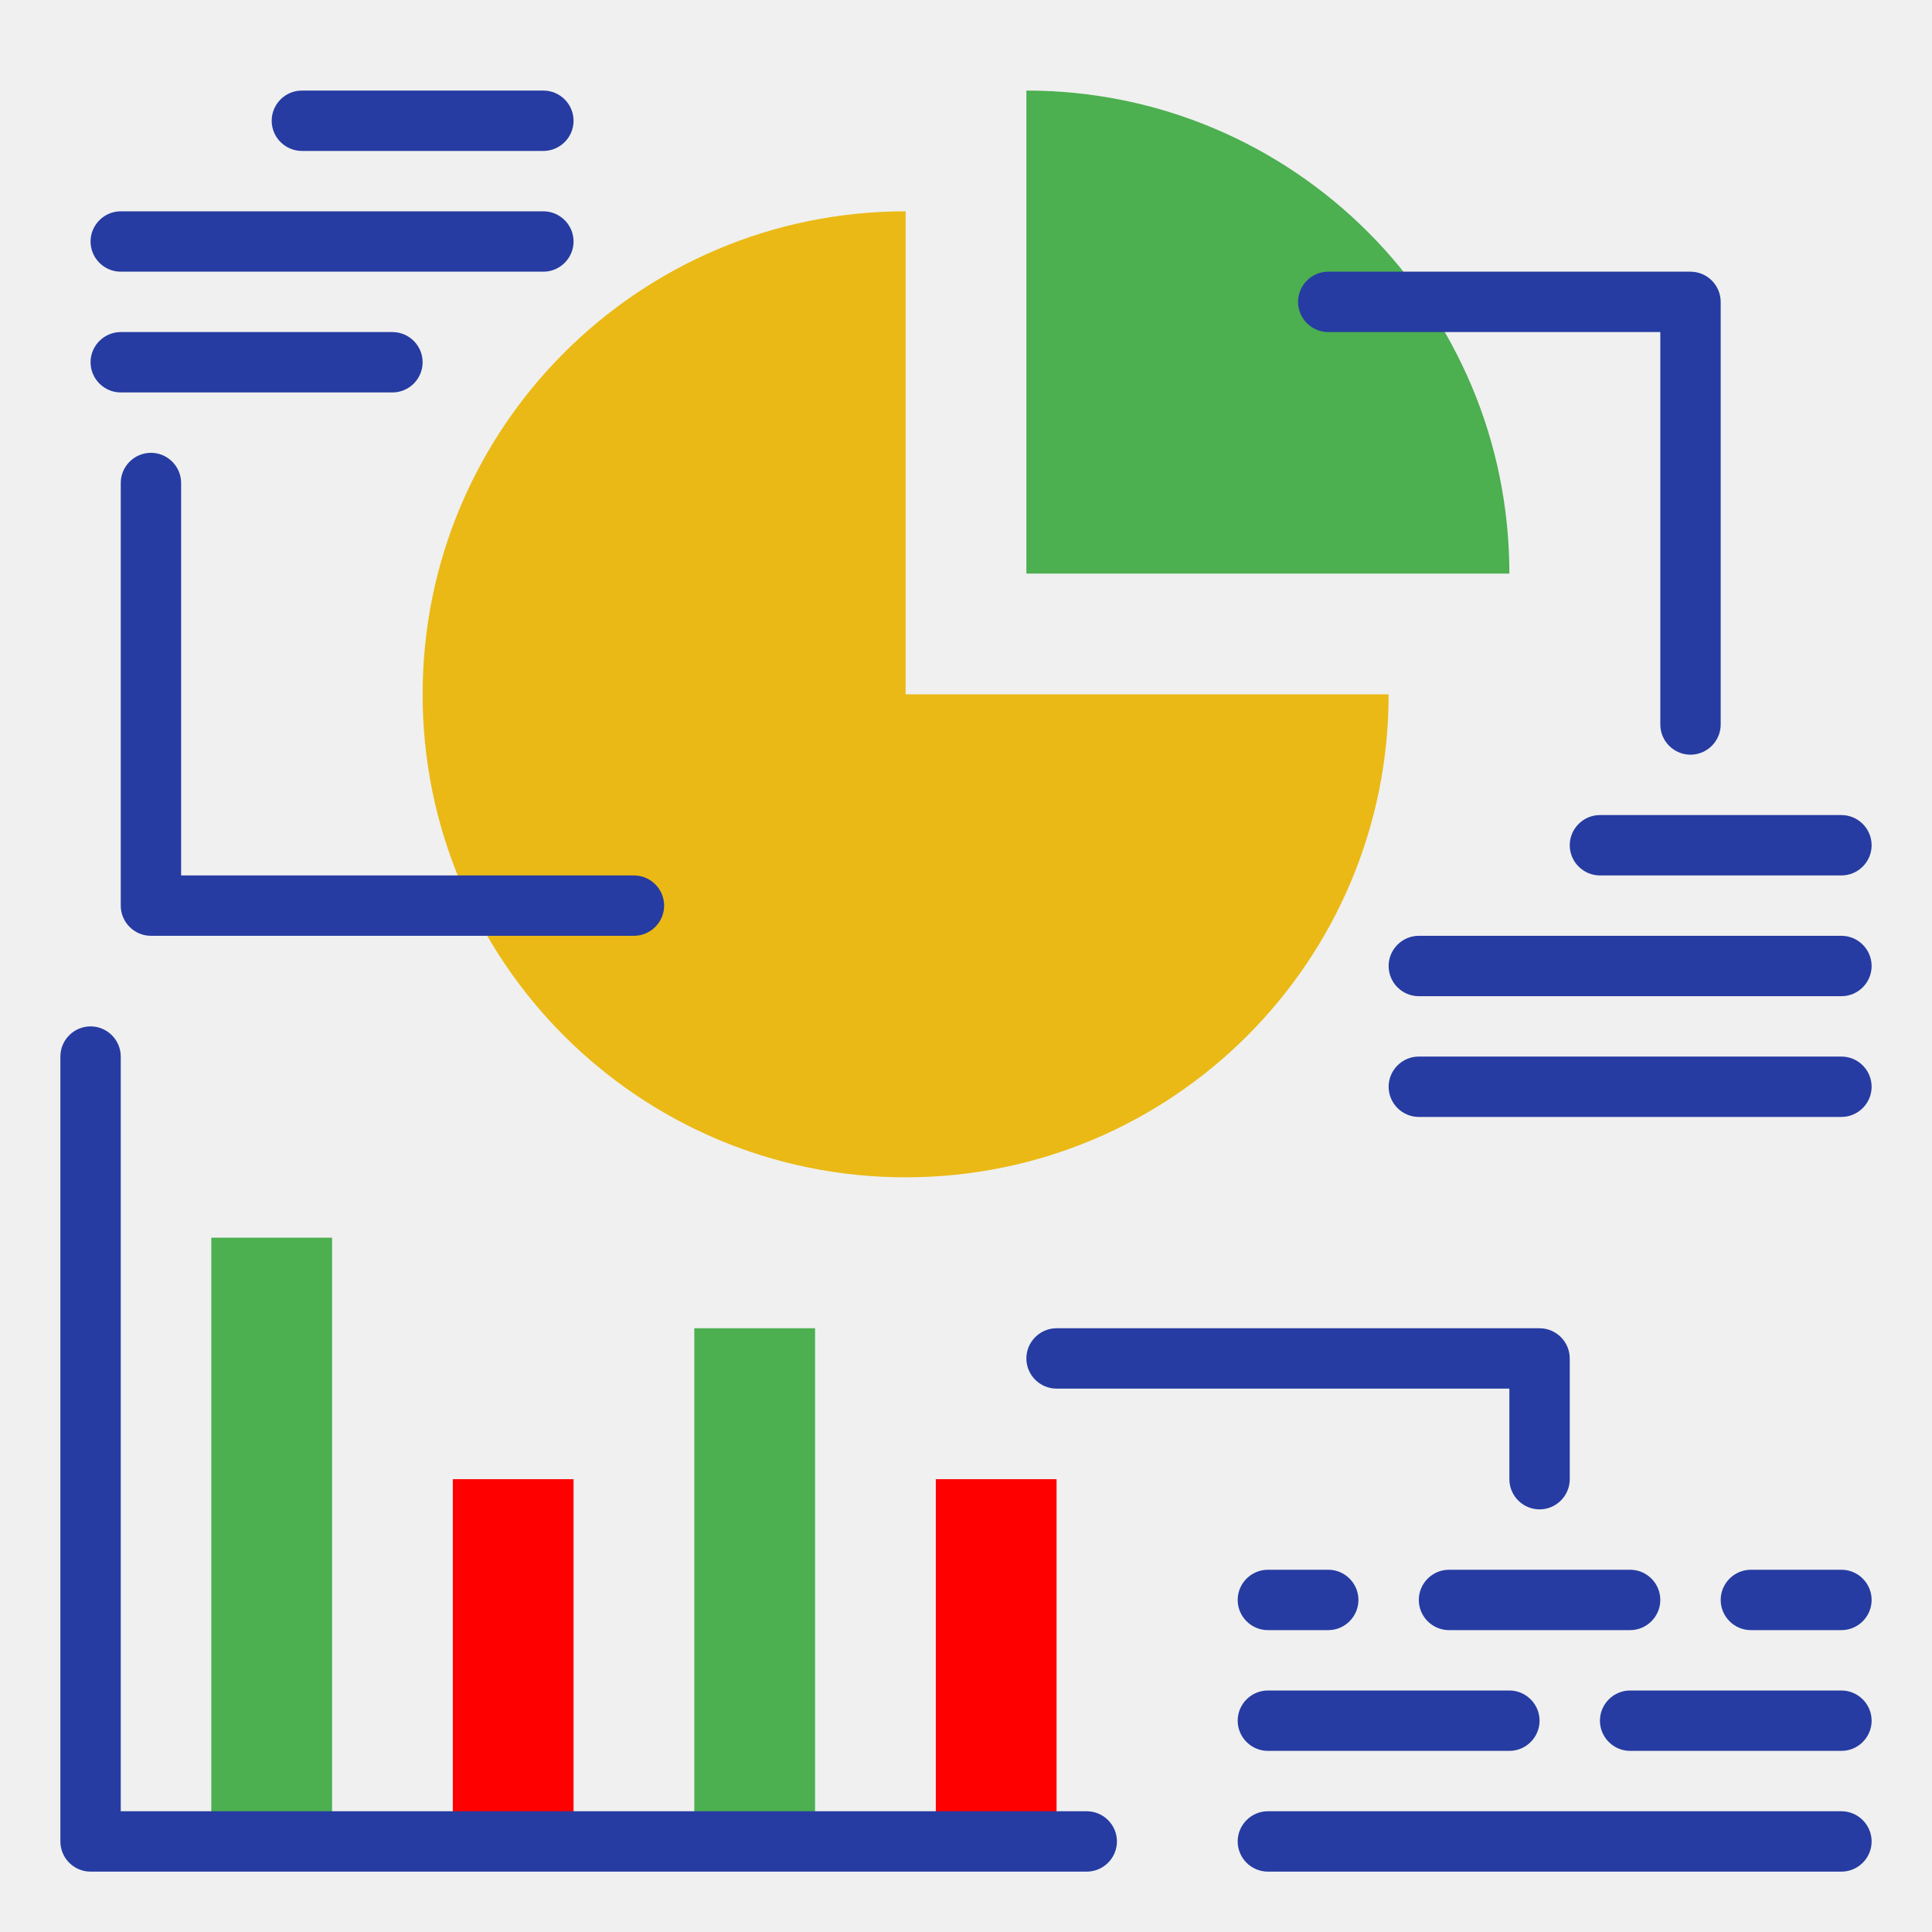
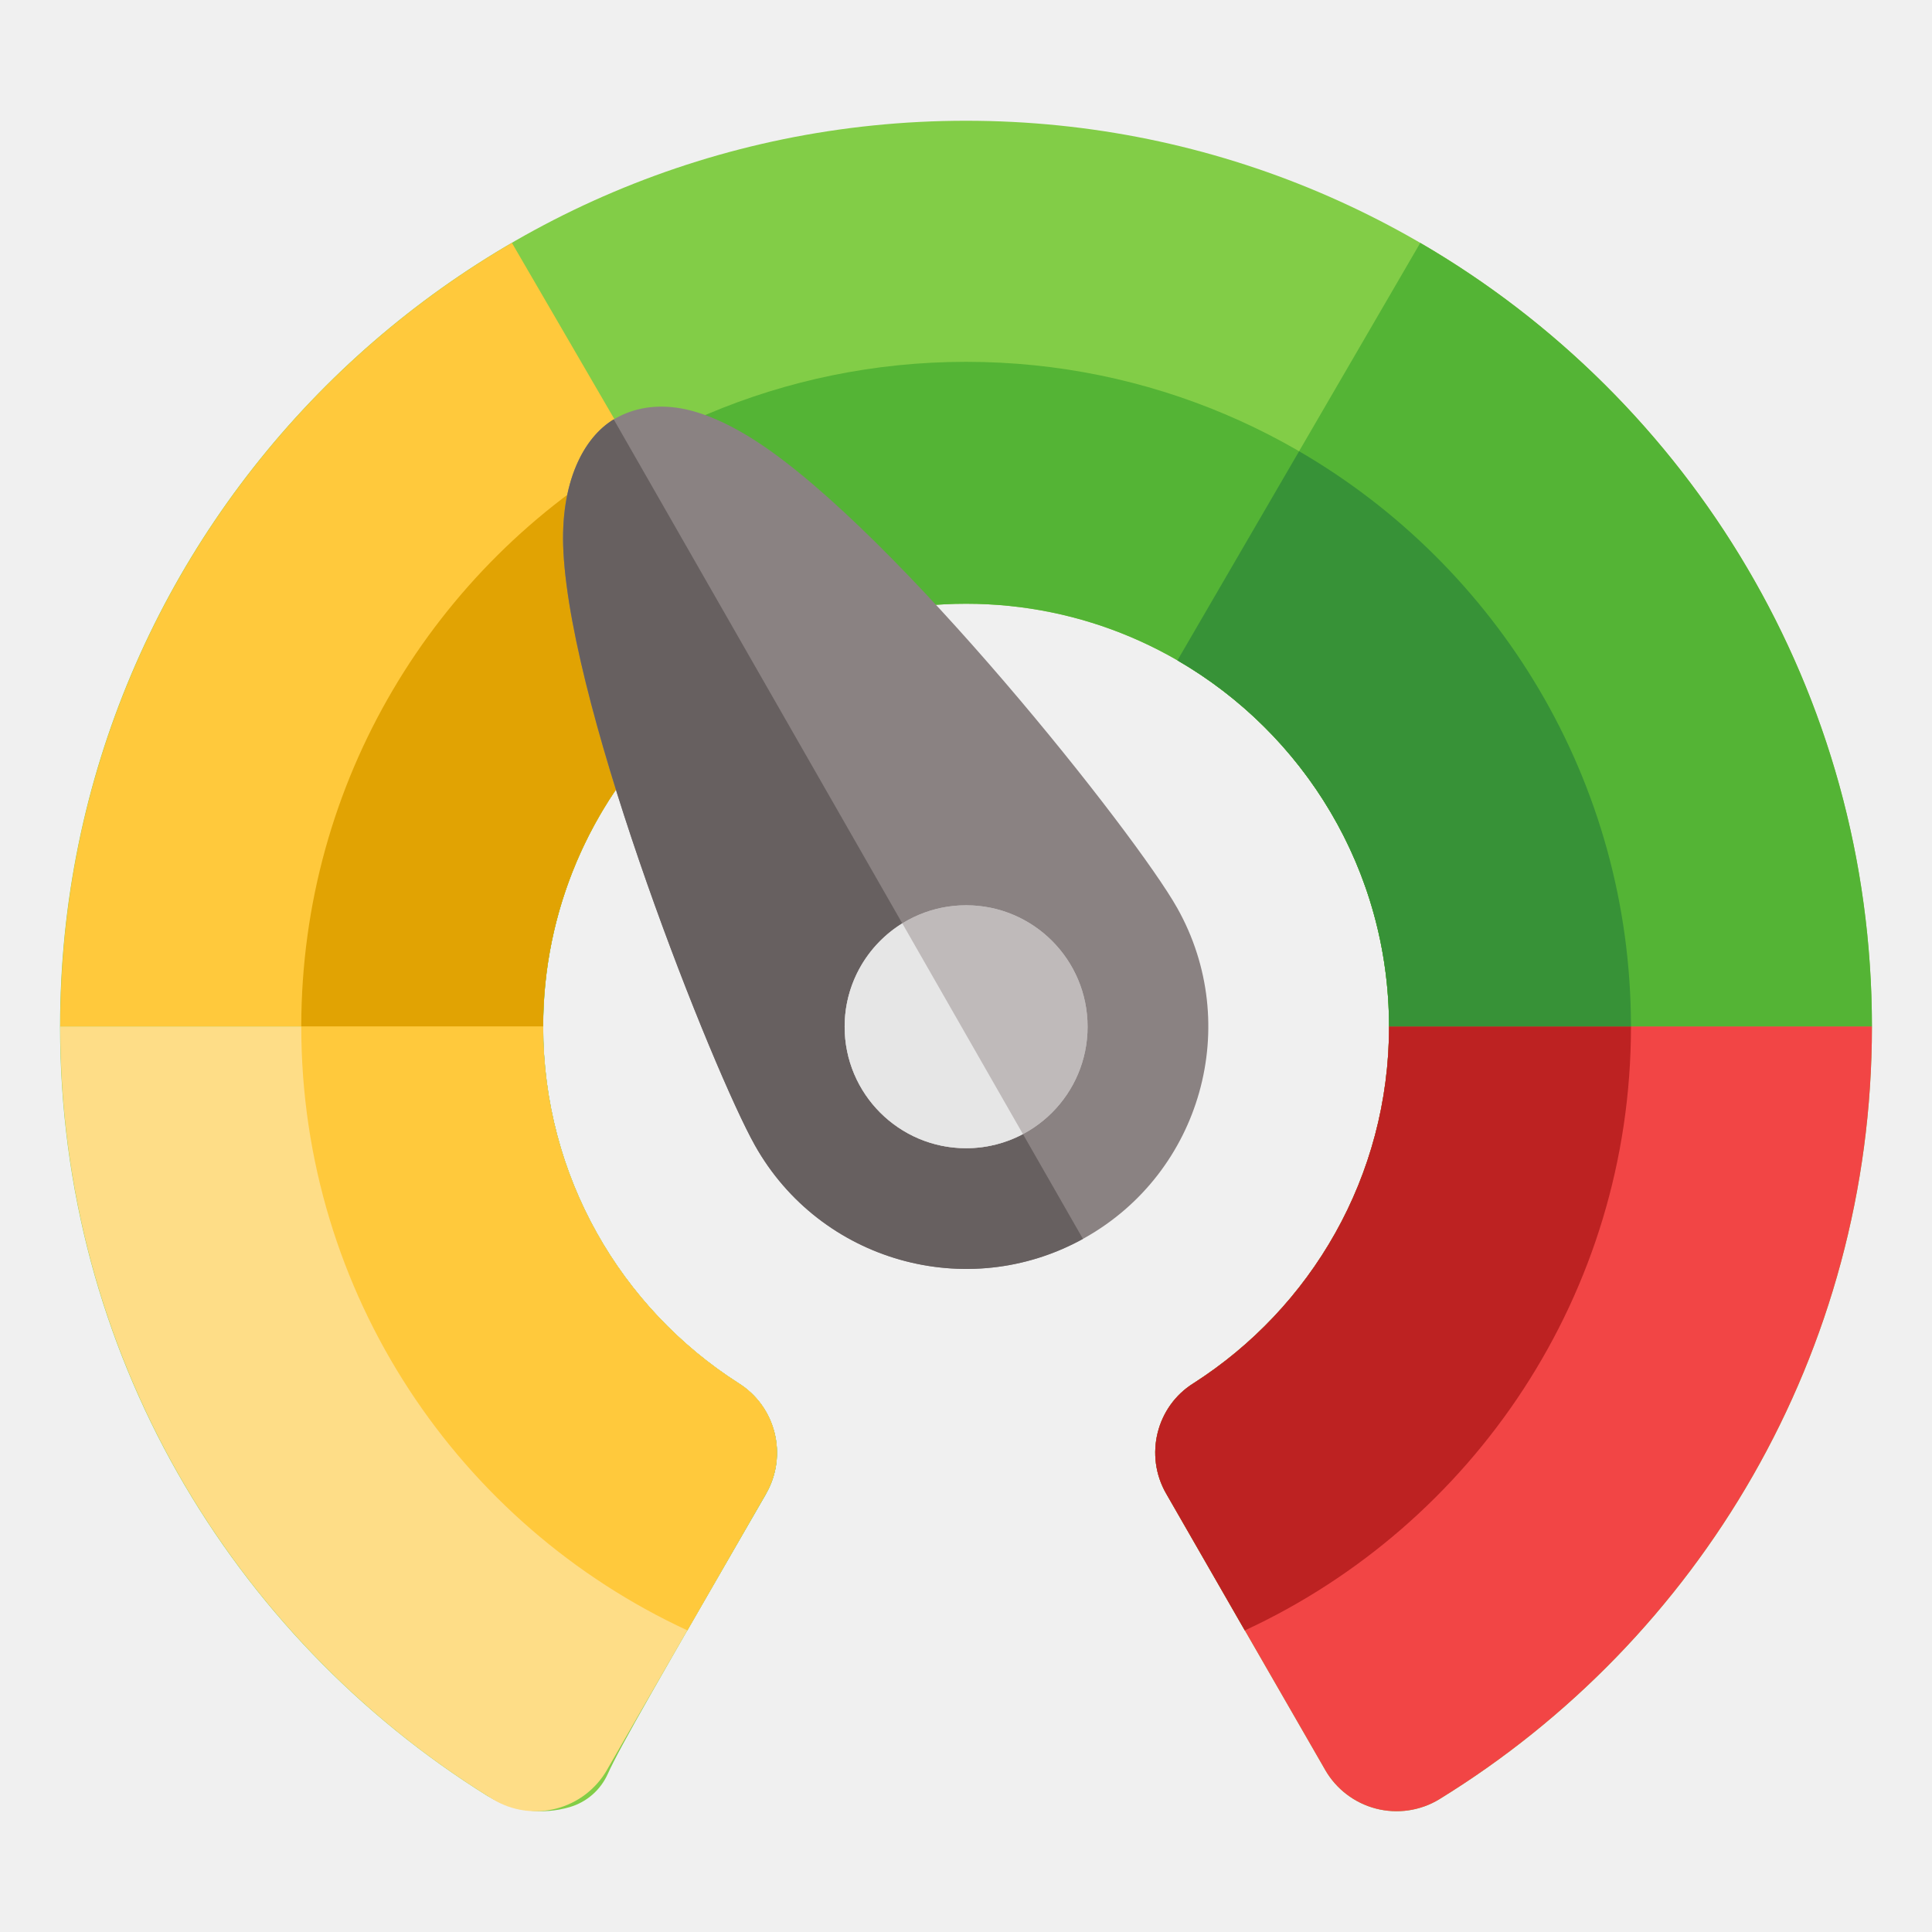
- <svg xmlns="http://www.w3.org/2000/svg" width="288" height="288" viewBox="0 0 288 288" fill="none">
-   <g clip-path="url(#clip0_436_11)">
-     <path d="M135 31.5C95.231 31.5 63 63.731 63 103.5C63 143.269 95.231 175.5 135 175.5C174.769 175.5 207 143.269 207 103.5H135V31.5Z" fill="#EAB915" />
-     <path d="M153 13.5V85.5H225C225 45.731 192.769 13.5 153 13.5Z" fill="#4CAF50" />
-     <path d="M49.5 184.5H31.5V274.5H49.5V184.5Z" fill="#4CAF50" />
-     <path d="M121.5 198H103.5V274.5H121.5V198Z" fill="#4CAF50" />
-     <path d="M157.5 220.5H139.5V274.5H157.5V220.5Z" fill="#FF0000" />
-     <path d="M85.5 220.5H67.5V274.5H85.5V220.5Z" fill="#FF0000" />
-     <path d="M81 22.5H45C42.525 22.5 40.5 20.475 40.5 18C40.5 15.525 42.525 13.5 45 13.5H81C83.475 13.5 85.5 15.525 85.5 18C85.5 20.475 83.475 22.5 81 22.5ZM85.5 36C85.5 33.525 83.475 31.5 81 31.5H18C15.525 31.5 13.5 33.525 13.5 36C13.5 38.475 15.525 40.5 18 40.5H81C83.475 40.5 85.5 38.475 85.5 36ZM63 54C63 51.525 60.975 49.5 58.5 49.5H18C15.525 49.5 13.5 51.525 13.5 54C13.5 56.475 15.525 58.5 18 58.5H58.5C60.975 58.5 63 56.475 63 54ZM279 126C279 123.525 276.975 121.5 274.5 121.5H238.5C236.025 121.5 234 123.525 234 126C234 128.475 236.025 130.5 238.5 130.5H274.5C276.975 130.5 279 128.475 279 126ZM279 144C279 141.525 276.975 139.5 274.5 139.5H211.5C209.025 139.5 207 141.525 207 144C207 146.475 209.025 148.5 211.5 148.5H274.5C276.975 148.5 279 146.475 279 144ZM279 162C279 159.525 276.975 157.5 274.5 157.5H211.5C209.025 157.5 207 159.525 207 162C207 164.475 209.025 166.5 211.5 166.5H274.5C276.975 166.5 279 164.475 279 162ZM279 274.5C279 272.025 276.975 270 274.5 270H189C186.525 270 184.5 272.025 184.5 274.5C184.5 276.975 186.525 279 189 279H274.5C276.975 279 279 276.975 279 274.5ZM229.5 256.5C229.5 254.025 227.475 252 225 252H189C186.525 252 184.5 254.025 184.5 256.5C184.5 258.975 186.525 261 189 261H225C227.475 261 229.5 258.975 229.5 256.5ZM279 256.5C279 254.025 276.975 252 274.5 252H243C240.525 252 238.5 254.025 238.5 256.5C238.5 258.975 240.525 261 243 261H274.5C276.975 261 279 258.975 279 256.5ZM202.5 238.5C202.5 236.025 200.475 234 198 234H189C186.525 234 184.5 236.025 184.5 238.5C184.5 240.975 186.525 243 189 243H198C200.475 243 202.5 240.975 202.5 238.5ZM247.5 238.5C247.5 236.025 245.475 234 243 234H216C213.525 234 211.5 236.025 211.5 238.5C211.5 240.975 213.525 243 216 243H243C245.475 243 247.5 240.975 247.5 238.5ZM279 238.5C279 236.025 276.975 234 274.5 234H261C258.525 234 256.5 236.025 256.5 238.5C256.5 240.975 258.525 243 261 243H274.5C276.975 243 279 240.975 279 238.5ZM94.5 139.5H22.5C20.025 139.5 18 137.475 18 135V72C18 69.525 20.025 67.5 22.5 67.5C24.975 67.5 27 69.525 27 72V130.5H94.5C96.975 130.5 99 132.525 99 135C99 137.475 96.975 139.5 94.5 139.5ZM256.5 108V45C256.5 42.525 254.475 40.5 252 40.5H198C195.525 40.5 193.5 42.525 193.5 45C193.5 47.475 195.525 49.5 198 49.5H247.5V108C247.5 110.475 249.525 112.5 252 112.5C254.475 112.5 256.5 110.475 256.5 108ZM234 220.5V202.5C234 200.025 231.975 198 229.5 198H157.5C155.025 198 153 200.025 153 202.5C153 204.975 155.025 207 157.5 207H225V220.5C225 222.975 227.025 225 229.5 225C231.975 225 234 222.975 234 220.5ZM166.5 274.5C166.5 272.025 164.475 270 162 270H18V157.5C18 155.025 15.975 153 13.5 153C11.025 153 9 155.025 9 157.5V274.5C9 276.975 11.025 279 13.5 279H162C164.475 279 166.5 276.975 166.5 274.5Z" fill="#263CA2" />
+ <svg xmlns="http://www.w3.org/2000/svg" id="SvgjsSvg1024" width="288" height="288" version="1.1">
+   <defs id="SvgjsDefs1025" />
+   <g id="SvgjsG1026">
+     <svg fill-rule="evenodd" stroke-linejoin="round" stroke-miterlimit="2" clip-rule="evenodd" viewBox="0 0 32 32" width="288" height="288">
+       <path fill="#82cd47" d="M21.949,29.315c0.183,0.318 0.486,0.549 0.841,0.641c0.355,0.092 0.733,0.037 1.047,-0.153c0.002,-0.001 0.004,-0.003 0.006,-0.004c4.295,-2.642 7.162,-7.386 7.162,-12.793c0,-8.282 -6.723,-15.006 -15.005,-15.006c-8.282,0 -15.005,6.724 -15.005,15.006c-0,5.374 2.831,10.093 7.083,12.743c0.003,0.002 0.007,0.004 0.01,0.005c0.404,0.247 0.894,0.311 1.349,0.177c0.28,-0.082 0.509,-0.282 0.629,-0.548c0.212,-0.47 0.856,-1.578 2.622,-4.64c0,-0.001 0.001,-0.002 0.001,-0.003c0.365,-0.636 0.161,-1.447 -0.462,-1.834c-1.938,-1.239 -3.23,-3.42 -3.23,-5.9c-0,-3.867 3.138,-7.006 7.005,-7.006c3.866,0 7.005,3.139 7.005,7.006c-0,2.48 -1.293,4.661 -3.24,5.906c-0.613,0.382 -0.817,1.194 -0.45,1.829c0.526,0.917 2.095,3.641 2.633,4.575l-0.001,-0.001Z" class="color82cd47 svgShape" />
+       <path fill="#54b435" d="M11.384,27.004c-3.774,-1.747 -6.394,-5.569 -6.394,-9.998c-0,-6.078 4.934,-11.013 11.012,-11.013c6.077,0 11.012,4.935 11.012,11.013c-0,4.429 -2.621,8.251 -6.396,9.999c-0.521,-0.907 -1.04,-1.808 -1.301,-2.264c-0.367,-0.635 -0.163,-1.447 0.45,-1.829c1.947,-1.245 3.24,-3.426 3.24,-5.906c-0,-3.867 -3.139,-7.006 -7.005,-7.006c-3.867,0 -7.005,3.139 -7.005,7.006c-0,2.48 1.292,4.661 3.23,5.9c0.623,0.387 0.827,1.198 0.462,1.834c-0,0.001 -0.001,0.002 -0.001,0.003c-0.529,0.917 -0.958,1.659 -1.304,2.261Z" class="color54b435 svgShape" />
+       <path fill="#fedd87" d="M0.998,17l7.998,-0l0,0.006c0,2.48 1.293,4.661 3.24,5.906c0.613,0.382 0.817,1.194 0.45,1.829c-0.526,0.917 -2.095,3.641 -2.633,4.575l0.001,-0.001c-0.183,0.318 -0.486,0.549 -0.841,0.641c-0.356,0.092 -0.733,0.037 -1.047,-0.153c-0.002,-0.001 -0.004,-0.003 -0.006,-0.004c-4.295,-2.642 -7.162,-7.386 -7.162,-12.793l-0,-0.006Z" class="colorfedd87 svgShape" />
+       <path fill="#ffc93c" d="M4.99 17l4.006 0 0 .006c0 2.48 1.293 4.661 3.24 5.906.613.382.817 1.194.45 1.829-.261.456-.78 1.357-1.301 2.263-3.775-1.747-6.395-5.569-6.395-9.998l0-.006zM8.479 4.023l4.021 6.915c-2.092 1.211-3.502 3.473-3.504 6.062l-7.998 0c.002-5.538 3.01-10.379 7.481-12.977z" class="colorffc93c svgShape" />
+       <path fill="#e1a303" d="M10.486,7.474l2.014,3.464c-2.092,1.211 -3.502,3.473 -3.504,6.062l-4.006,-0c0.002,-4.066 2.212,-7.62 5.496,-9.526Z" class="colore1a303 svgShape" />
+       <path fill="#8a8282" d="M10.196,6.929c-0.516,0.289 -0.924,1.043 -0.864,2.207c0.141,2.739 2.49,8.622 3.172,9.835c1.085,1.93 3.533,2.617 5.463,1.532c1.93,-1.084 2.617,-3.532 1.532,-5.463c-0.682,-1.215 -4.635,-6.211 -6.964,-7.726c-0.471,-0.306 -0.901,-0.487 -1.252,-0.549c-0.425,-0.075 -0.789,-0.004 -1.087,0.164Z" class="color8a8282 svgShape" />
+       <path fill="#676060" d="M10.165,6.946c-0.501,0.302 -0.892,1.049 -0.833,2.19c0.141,2.739 2.49,8.622 3.172,9.835c1.079,1.92 3.507,2.61 5.433,1.549l-7.772,-13.574Z" class="color676060 svgShape" />
+       <circle cx="16.002" cy="17.006" r="2.012" fill="#bfbaba" class="colorbfbaba svgShape" />
+       <circle cx="16.002" cy="17.006" r="2.012" fill="#bfbaba" class="colorbfbaba svgShape" />
+       <path fill="#e6e6e6" d="M14.945,15.294l1.998,3.49c-0.281,0.149 -0.601,0.234 -0.941,0.234c-1.111,-0 -2.012,-0.902 -2.012,-2.012c-0,-0.723 0.382,-1.358 0.955,-1.712Z" class="colore6e6e6 svgShape" />
+       <path fill="#f24545" d="M31.005,17l-7.998,-0l-0,0.006c-0,2.48 -1.293,4.661 -3.24,5.906c-0.613,0.382 -0.817,1.194 -0.45,1.829c0.526,0.917 2.095,3.641 2.633,4.575l-0.001,-0.001c0.183,0.318 0.486,0.549 0.841,0.641c0.355,0.092 0.733,0.037 1.047,-0.153c0.002,-0.001 0.004,-0.003 0.006,-0.004c4.295,-2.642 7.162,-7.386 7.162,-12.793l0,-0.006Z" class="colorf24545 svgShape" />
+       <path fill="#bd2222" d="M27.014,17l-0,0.006c-0,4.429 -2.621,8.251 -6.396,9.999c-0.521,-0.907 -1.04,-1.808 -1.301,-2.264c-0.367,-0.635 -0.163,-1.447 0.45,-1.829c1.947,-1.245 3.24,-3.426 3.24,-5.906l-0,-0.006l4.007,-0Z" class="colorbd2222 svgShape" />
+       <path fill="#54b435" d="M23.524,4.023l-4.022,6.915c2.093,1.211 3.503,3.473 3.505,6.062l7.998,-0c-0.002,-5.538 -3.01,-10.379 -7.481,-12.977Z" class="color54b435 svgShape" />
+       <path fill="#379237" d="M21.517,7.474c3.284,1.906 5.495,5.46 5.497,9.526l-4.007,-0c-0.002,-2.589 -1.412,-4.851 -3.505,-6.062l2.015,-3.464Z" class="color379237 svgShape" />
+     </svg>
  </g>
-   <defs>
-     <clipPath id="clip0_436_11">
-       <rect width="288" height="288" fill="white" />
-     </clipPath>
-   </defs>
</svg>
